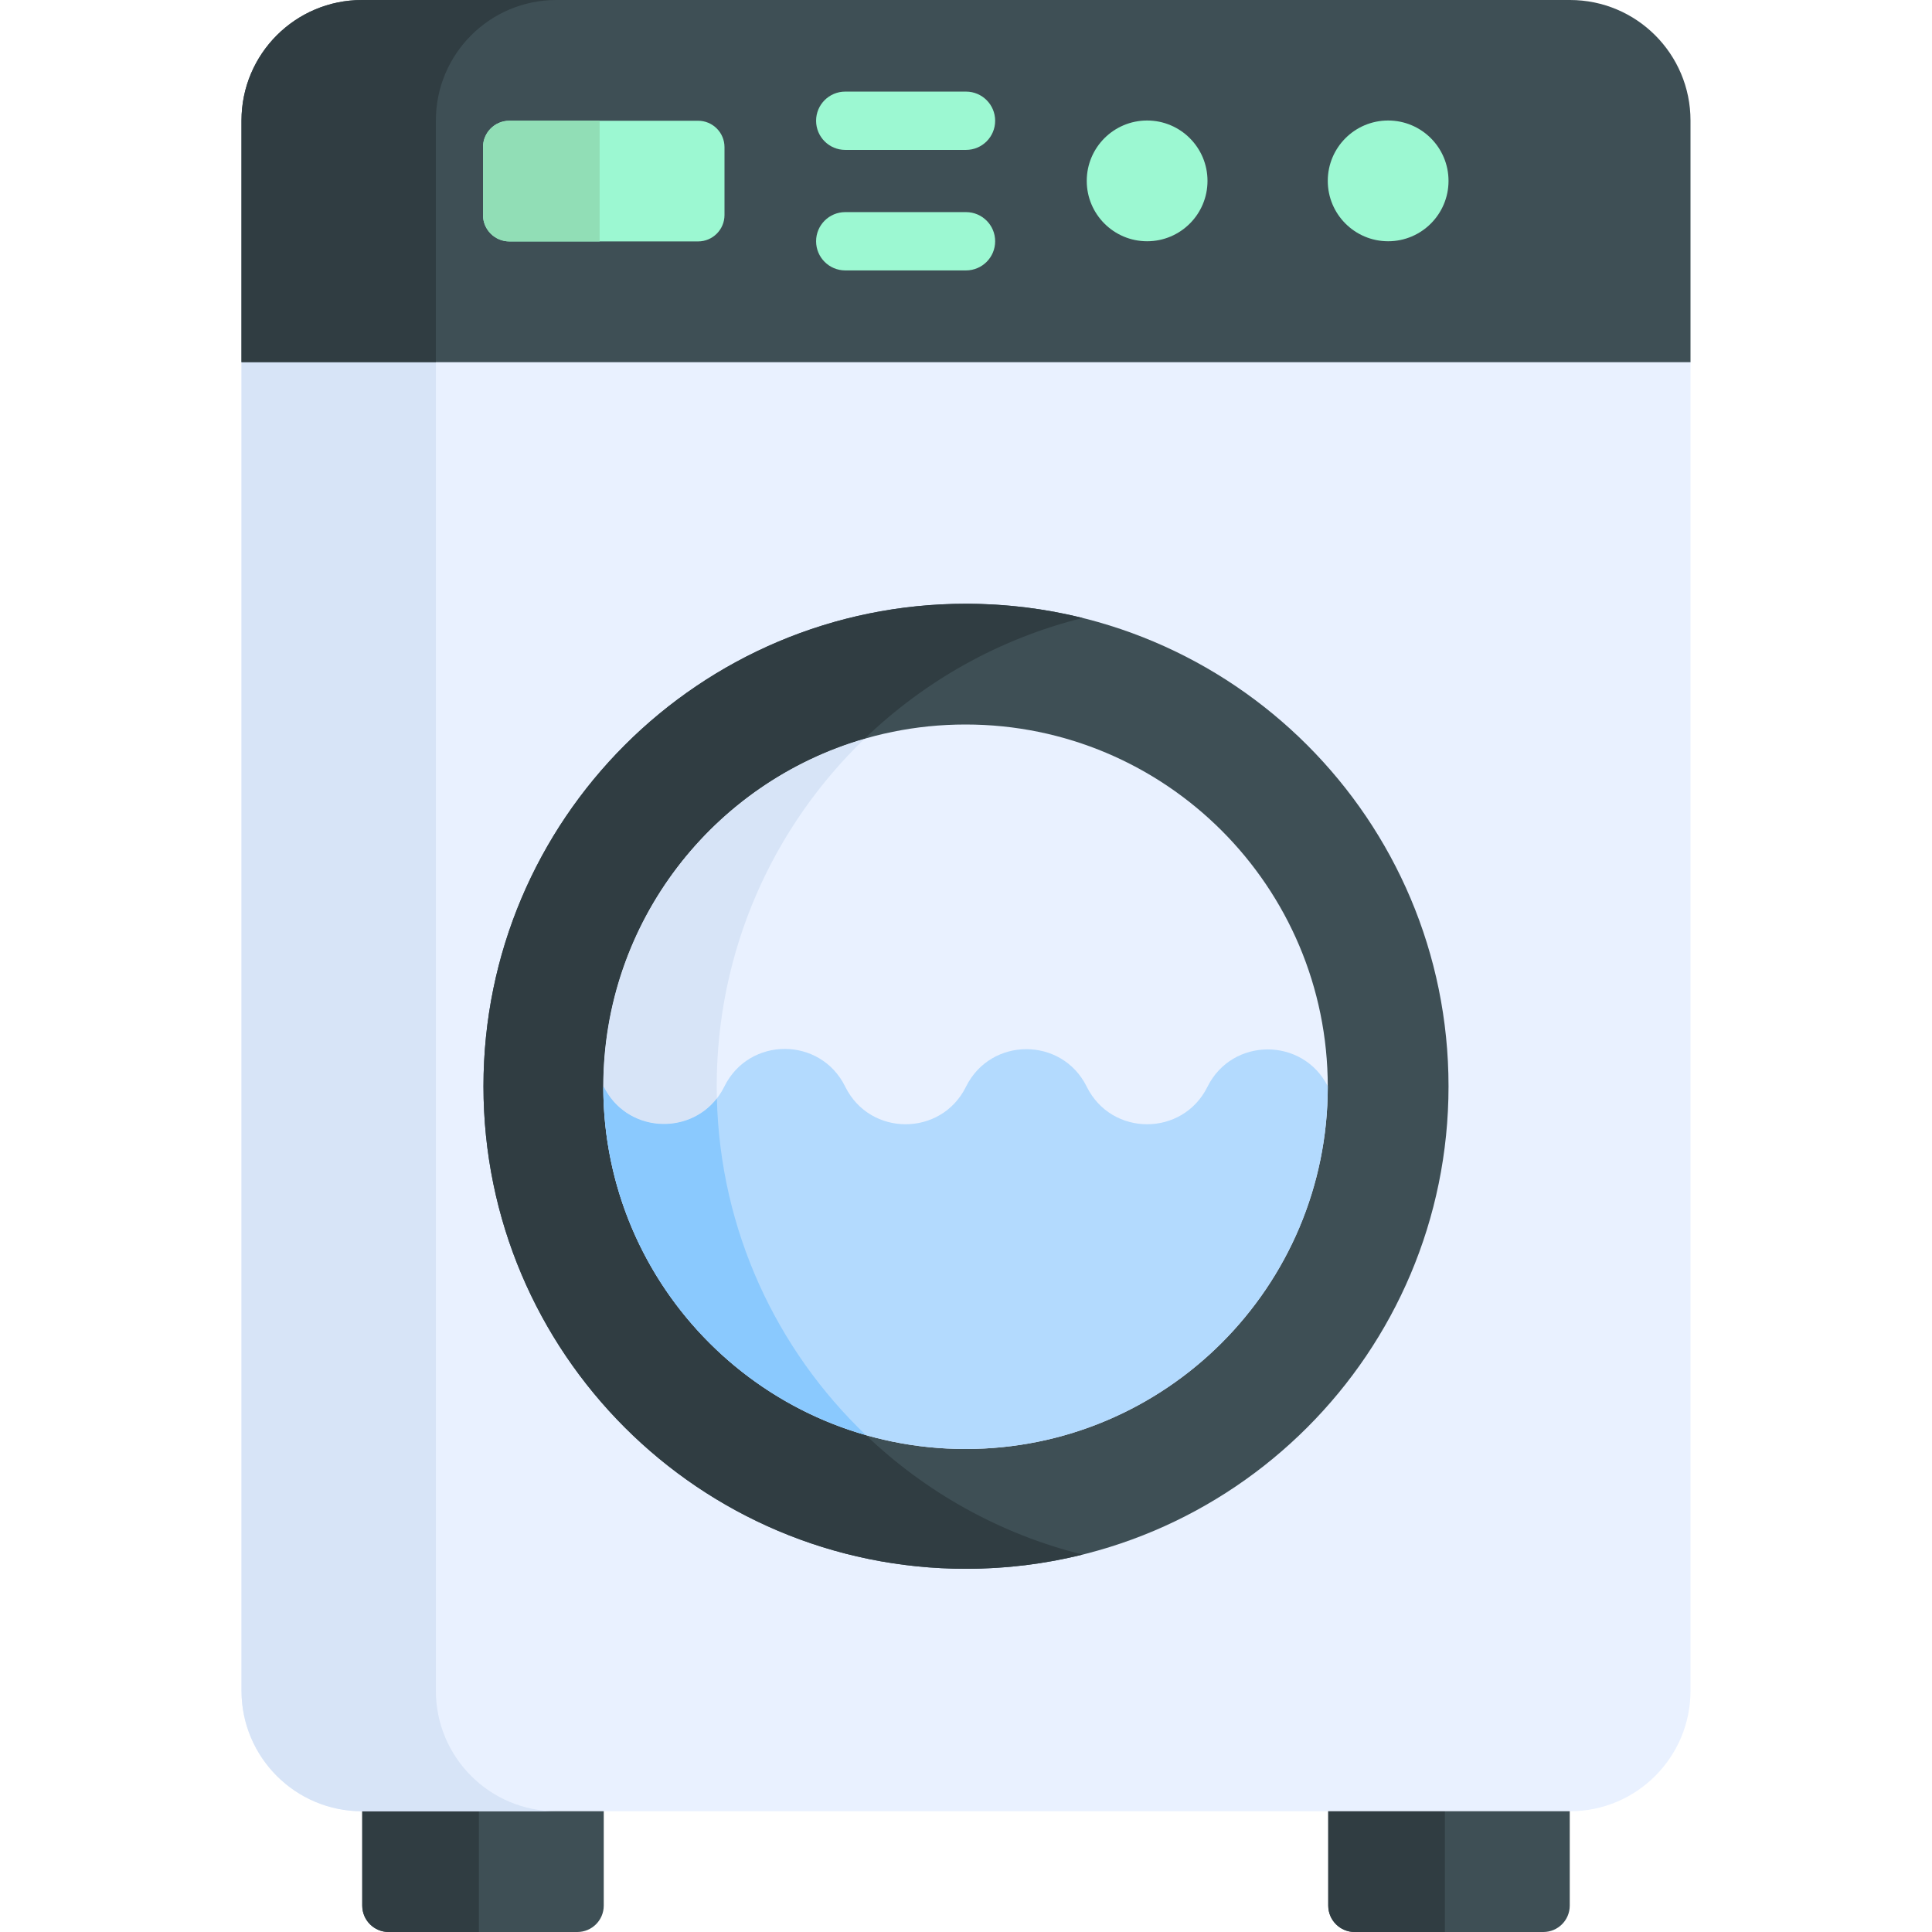
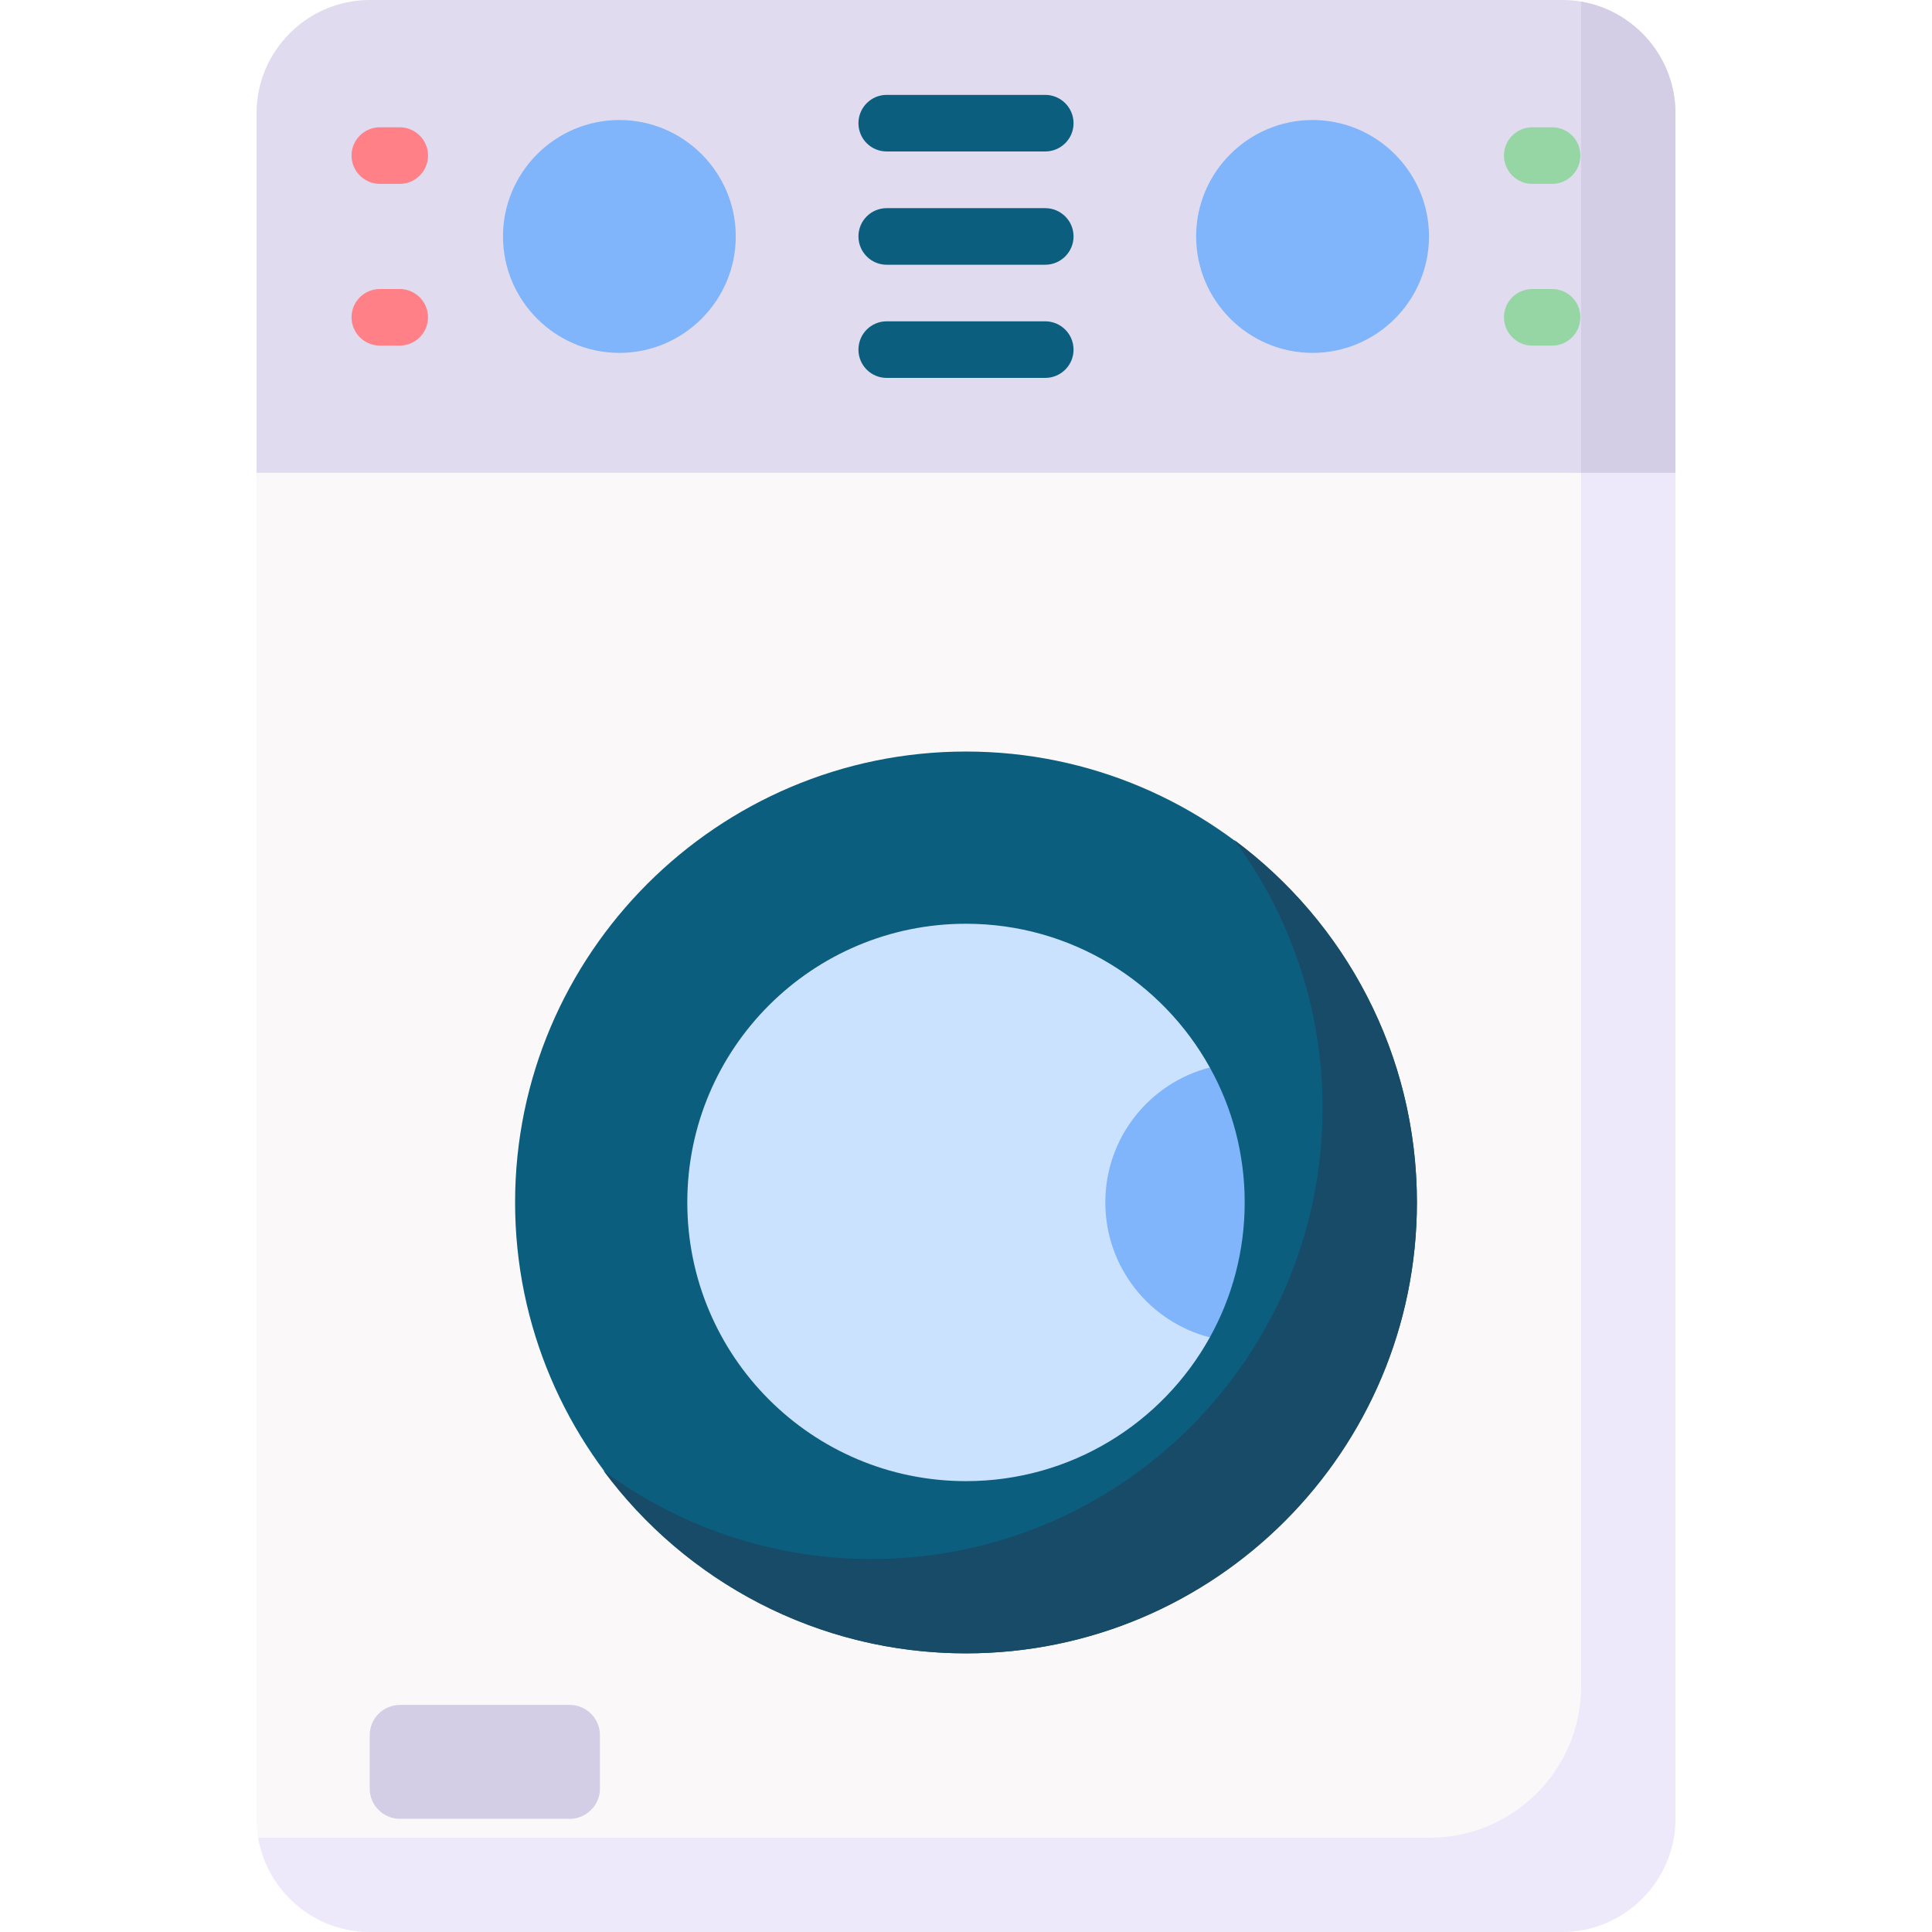
<svg xmlns="http://www.w3.org/2000/svg" id="Capa_1" enable-background="new 0 0 512 512" height="512" viewBox="0 0 512 512" width="512">
  <g>
-     <path d="m96 469.698h64v35.302c0 3.866-3.134 7-7 7h-50c-3.866 0-7-3.134-7-7z" fill="#3e4f55" />
-     <path d="m96 469.698v35.302c0 3.866 3.134 7 7 7h23.906v-42.302z" fill="#303d42" />
-     <path d="m352 469.698h64v35.302c0 3.866-3.134 7-7 7h-50c-3.866 0-7-3.134-7-7z" fill="#3e4f55" />
-     <path d="m352 469.698v35.302c0 3.866 3.134 7 7 7h23.906v-42.302z" fill="#303d42" />
-     <path d="m416.064 480h-320.128c-17.638 0-31.936-14.298-31.936-31.936v-352.085l10.302-53.741c0-17.638 14.298-31.936 31.936-31.936h299.524c17.638 0 31.936 14.298 31.936 31.936l10.302 53.741v352.085c0 17.638-14.298 31.936-31.936 31.936z" fill="#e9f1ff" />
-     <circle cx="256" cy="287.875" fill="#3e4f55" r="127.874" />
-     <circle cx="255.874" cy="288" fill="#e9f1ff" r="96" />
-     <path d="m159.874 288c0-43.729 29.239-80.624 69.232-92.213 15.881-15.298 35.704-26.532 57.8-32.017-9.898-2.457-20.248-3.77-30.906-3.77-70.623 0-127.874 57.251-127.874 127.874s57.251 127.875 127.874 127.875c10.658 0 21.008-1.312 30.906-3.769-21.922-5.442-41.609-16.541-57.426-31.655-40.185-11.467-69.606-48.46-69.606-92.325z" fill="#303d42" />
-     <path d="m255.874 384c53.019 0 96-42.981 96-96 0-.043-.001-.086-.002-.129-6.616-13.046-25.299-13.024-31.86.094l-.057.113c-6.575 13.146-25.337 13.146-31.912 0l-.088-.176c-6.575-13.147-25.337-13.147-31.912 0l-.088.176c-6.575 13.146-25.337 13.146-31.912 0l-.119-.239c-6.57-13.135-25.309-13.15-31.899-.025l-.113.226c-6.602 13.148-25.385 13.103-31.924-.075l-.11.324c.156 52.886 43.073 95.711 95.996 95.711z" fill="#b3dafe" />
-     <path d="m189.979 291.091c-.026-1.069-.042-2.141-.042-3.216 0-36.173 15.025-68.83 39.169-92.088-39.993 11.59-69.232 48.485-69.232 92.213 0 .095.006.188.006.282l.107-.318c5.986 12.062 22.22 13.114 29.992 3.127z" fill="#d7e4f7" />
-     <path d="m229.48 380.325c-23.643-22.592-38.635-54.158-39.501-89.233-7.772 9.986-24.006 8.935-29.992-3.127l-.107.318c.127 43.74 29.502 80.6 69.6 92.042z" fill="#8ac9fe" />
-     <path d="m416.064 0h-320.128c-17.638 0-31.936 14.298-31.936 31.936v64.043h384v-64.043c0-17.638-14.298-31.936-31.936-31.936z" fill="#3e4f55" />
-     <path d="m64 95.979v352.085c0 17.638 14.298 31.936 31.936 31.936h51.51c-17.638 0-31.936-14.298-31.936-31.936v-352.085z" fill="#d7e4f7" />
-     <path d="m115.51 31.936c0-17.638 14.298-31.936 31.935-31.936h-51.51c-17.637 0-31.935 14.298-31.935 31.936v64.043h51.51z" fill="#303d42" />
-     <path d="m185 63.979h-50c-3.866 0-7-3.134-7-7v-17.979c0-3.866 3.134-7 7-7h50c3.866 0 7 3.134 7 7v17.979c0 3.866-3.134 7-7 7z" fill="#9cf8d2" />
-     <path d="m128 39v17.979c0 3.866 3.134 7 7 7h23.906v-31.979h-23.906c-3.866 0-7 3.134-7 7z" fill="#91deb6" />
-     <circle cx="367.874" cy="47.936" fill="#9cf8d2" r="16" />
-     <circle cx="304" cy="47.936" fill="#9cf8d2" r="16" />
-     <g>
-       <path d="m256 39.727h-32c-4.267 0-7.726-3.459-7.726-7.726s3.459-7.726 7.726-7.726h32c4.268 0 7.726 3.459 7.726 7.726s-3.458 7.726-7.726 7.726z" fill="#9cf8d2" />
+     <g clip-rule="evenodd" fill-rule="evenodd">
+       <path d="m444.01 125.293v356.716c0 16.498-13.521 29.991-30.02 29.991h-316.01c-16.498 0-29.99-13.493-29.99-29.991v-356.716l191.51-12.983z" fill="#faf8f9" />
+       <path d="m419.008 125.293v321.708c0 21.997-18 39.997-40.026 39.997h-310.567c2.409 14.145 14.769 25.002 29.565 25.002h316.01c16.498 0 30.02-13.493 30.02-29.991v-356.716z" fill="#ede9fb" />
+       <path d="m413.99 0h-316.01c-16.498 0-29.99 13.493-29.99 29.991v95.302h376.02v-95.302c0-16.498-13.522-29.991-30.02-29.991z" fill="#e0dbee" />
+       <path d="m419.008 125.293h25.002v-95.302c0-14.797-10.857-27.156-25.002-29.566z" fill="#d3cee5" />
+       <path d="m164.142 93.516c16.979 0 30.842-13.861 30.842-30.87 0-16.98-13.862-30.841-30.842-30.841s-30.841 13.861-30.841 30.841c0 17.009 13.861 30.87 30.841 30.87z" fill="#80b4fb" />
+       <path d="m347.857 93.516c16.98 0 30.841-13.861 30.841-30.87 0-16.98-13.861-30.841-30.841-30.841-17.008 0-30.869 13.861-30.869 30.841 0 17.009 13.862 30.87 30.869 30.87z" fill="#80b4fb" />
    </g>
-     <g>
-       <path d="m256 71.663h-32c-4.267 0-7.726-3.459-7.726-7.726s3.459-7.726 7.726-7.726h32c4.268 0 7.726 3.459 7.726 7.726s-3.458 7.726-7.726 7.726z" fill="#9cf8d2" />
-     </g>
+     <path d="m234.98 40.139c-4.139 0-7.483-3.345-7.483-7.483 0-4.139 3.345-7.512 7.483-7.512h42.01c4.139 0 7.512 3.373 7.512 7.512s-3.373 7.483-7.512 7.483zm0 60.01c-4.139 0-7.483-3.345-7.483-7.483 0-4.167 3.345-7.512 7.483-7.512h42.01c4.139 0 7.512 3.345 7.512 7.512 0 4.138-3.373 7.483-7.512 7.483zm0-29.99c-4.139 0-7.483-3.373-7.483-7.512s3.345-7.484 7.483-7.484h42.01c4.139 0 7.512 3.345 7.512 7.484s-3.373 7.512-7.512 7.512z" fill="#0c5e7f" />
+     <path d="m406.082 48.728c-4.139 0-7.512-3.373-7.512-7.512s3.373-7.483 7.512-7.483h5.244c4.139 0 7.483 3.345 7.483 7.483s-3.345 7.512-7.483 7.512zm0 42.861c-4.139 0-7.512-3.374-7.512-7.512s3.373-7.483 7.512-7.483h5.244c4.139 0 7.483 3.345 7.483 7.483 0 4.139-3.345 7.512-7.483 7.512z" fill="#95d6a4" />
+     <path d="m100.674 48.728c-4.139 0-7.513-3.373-7.513-7.512s3.374-7.483 7.513-7.483h5.243c4.139 0 7.513 3.345 7.513 7.483s-3.374 7.512-7.513 7.512zm0 42.861c-4.139 0-7.513-3.374-7.513-7.512s3.374-7.483 7.513-7.483h5.243c4.139 0 7.513 3.345 7.513 7.483 0 4.139-3.374 7.512-7.513 7.512z" fill="#ff8086" />
+     <path clip-rule="evenodd" d="m255.985 438.156c65.821 0 119.51-53.689 119.51-119.51s-53.688-119.481-119.51-119.481c-65.821 0-119.481 53.661-119.481 119.481 0 65.821 53.66 119.51 119.481 119.51z" fill="#0c5e7f" fill-rule="evenodd" />
+     <path clip-rule="evenodd" d="m327.079 222.579c29.367 21.77 48.416 56.694 48.416 96.067 0 66.02-53.49 119.51-119.51 119.51-39.373 0-74.297-19.049-96.067-48.417 19.871 14.712 44.447 23.415 71.066 23.415 66.018 0 119.509-53.491 119.509-119.51 0-26.617-8.702-51.194-23.414-71.065z" fill="#174b67" fill-rule="evenodd" />
+     <path clip-rule="evenodd" d="m255.985 244.803c27.836 0 52.045 15.392 64.631 38.098v71.518c-12.586 22.706-36.795 38.098-64.631 38.098-40.79 0-73.844-33.081-73.844-73.872.001-40.79 33.054-73.842 73.844-73.842z" fill="#cbe2ff" fill-rule="evenodd" />
+     <path clip-rule="evenodd" d="m329.857 318.646c0-12.954-3.345-25.171-9.241-35.745-15.931 4.082-27.695 18.539-27.695 35.745 0 17.207 11.765 31.692 27.695 35.774 5.897-10.602 9.241-22.791 9.241-35.774z" fill="#80b4fb" fill-rule="evenodd" />
+     <path clip-rule="evenodd" d="m106.002 482.009h44.987c4.393 0 7.994-3.6 7.994-7.994v-14.202c0-4.394-3.601-7.994-7.994-7.994h-44.987c-4.422 0-8.021 3.6-8.021 7.994v14.202c-.001 4.394 3.599 7.994 8.021 7.994z" fill="#d3cee5" fill-rule="evenodd" />
  </g>
</svg>
